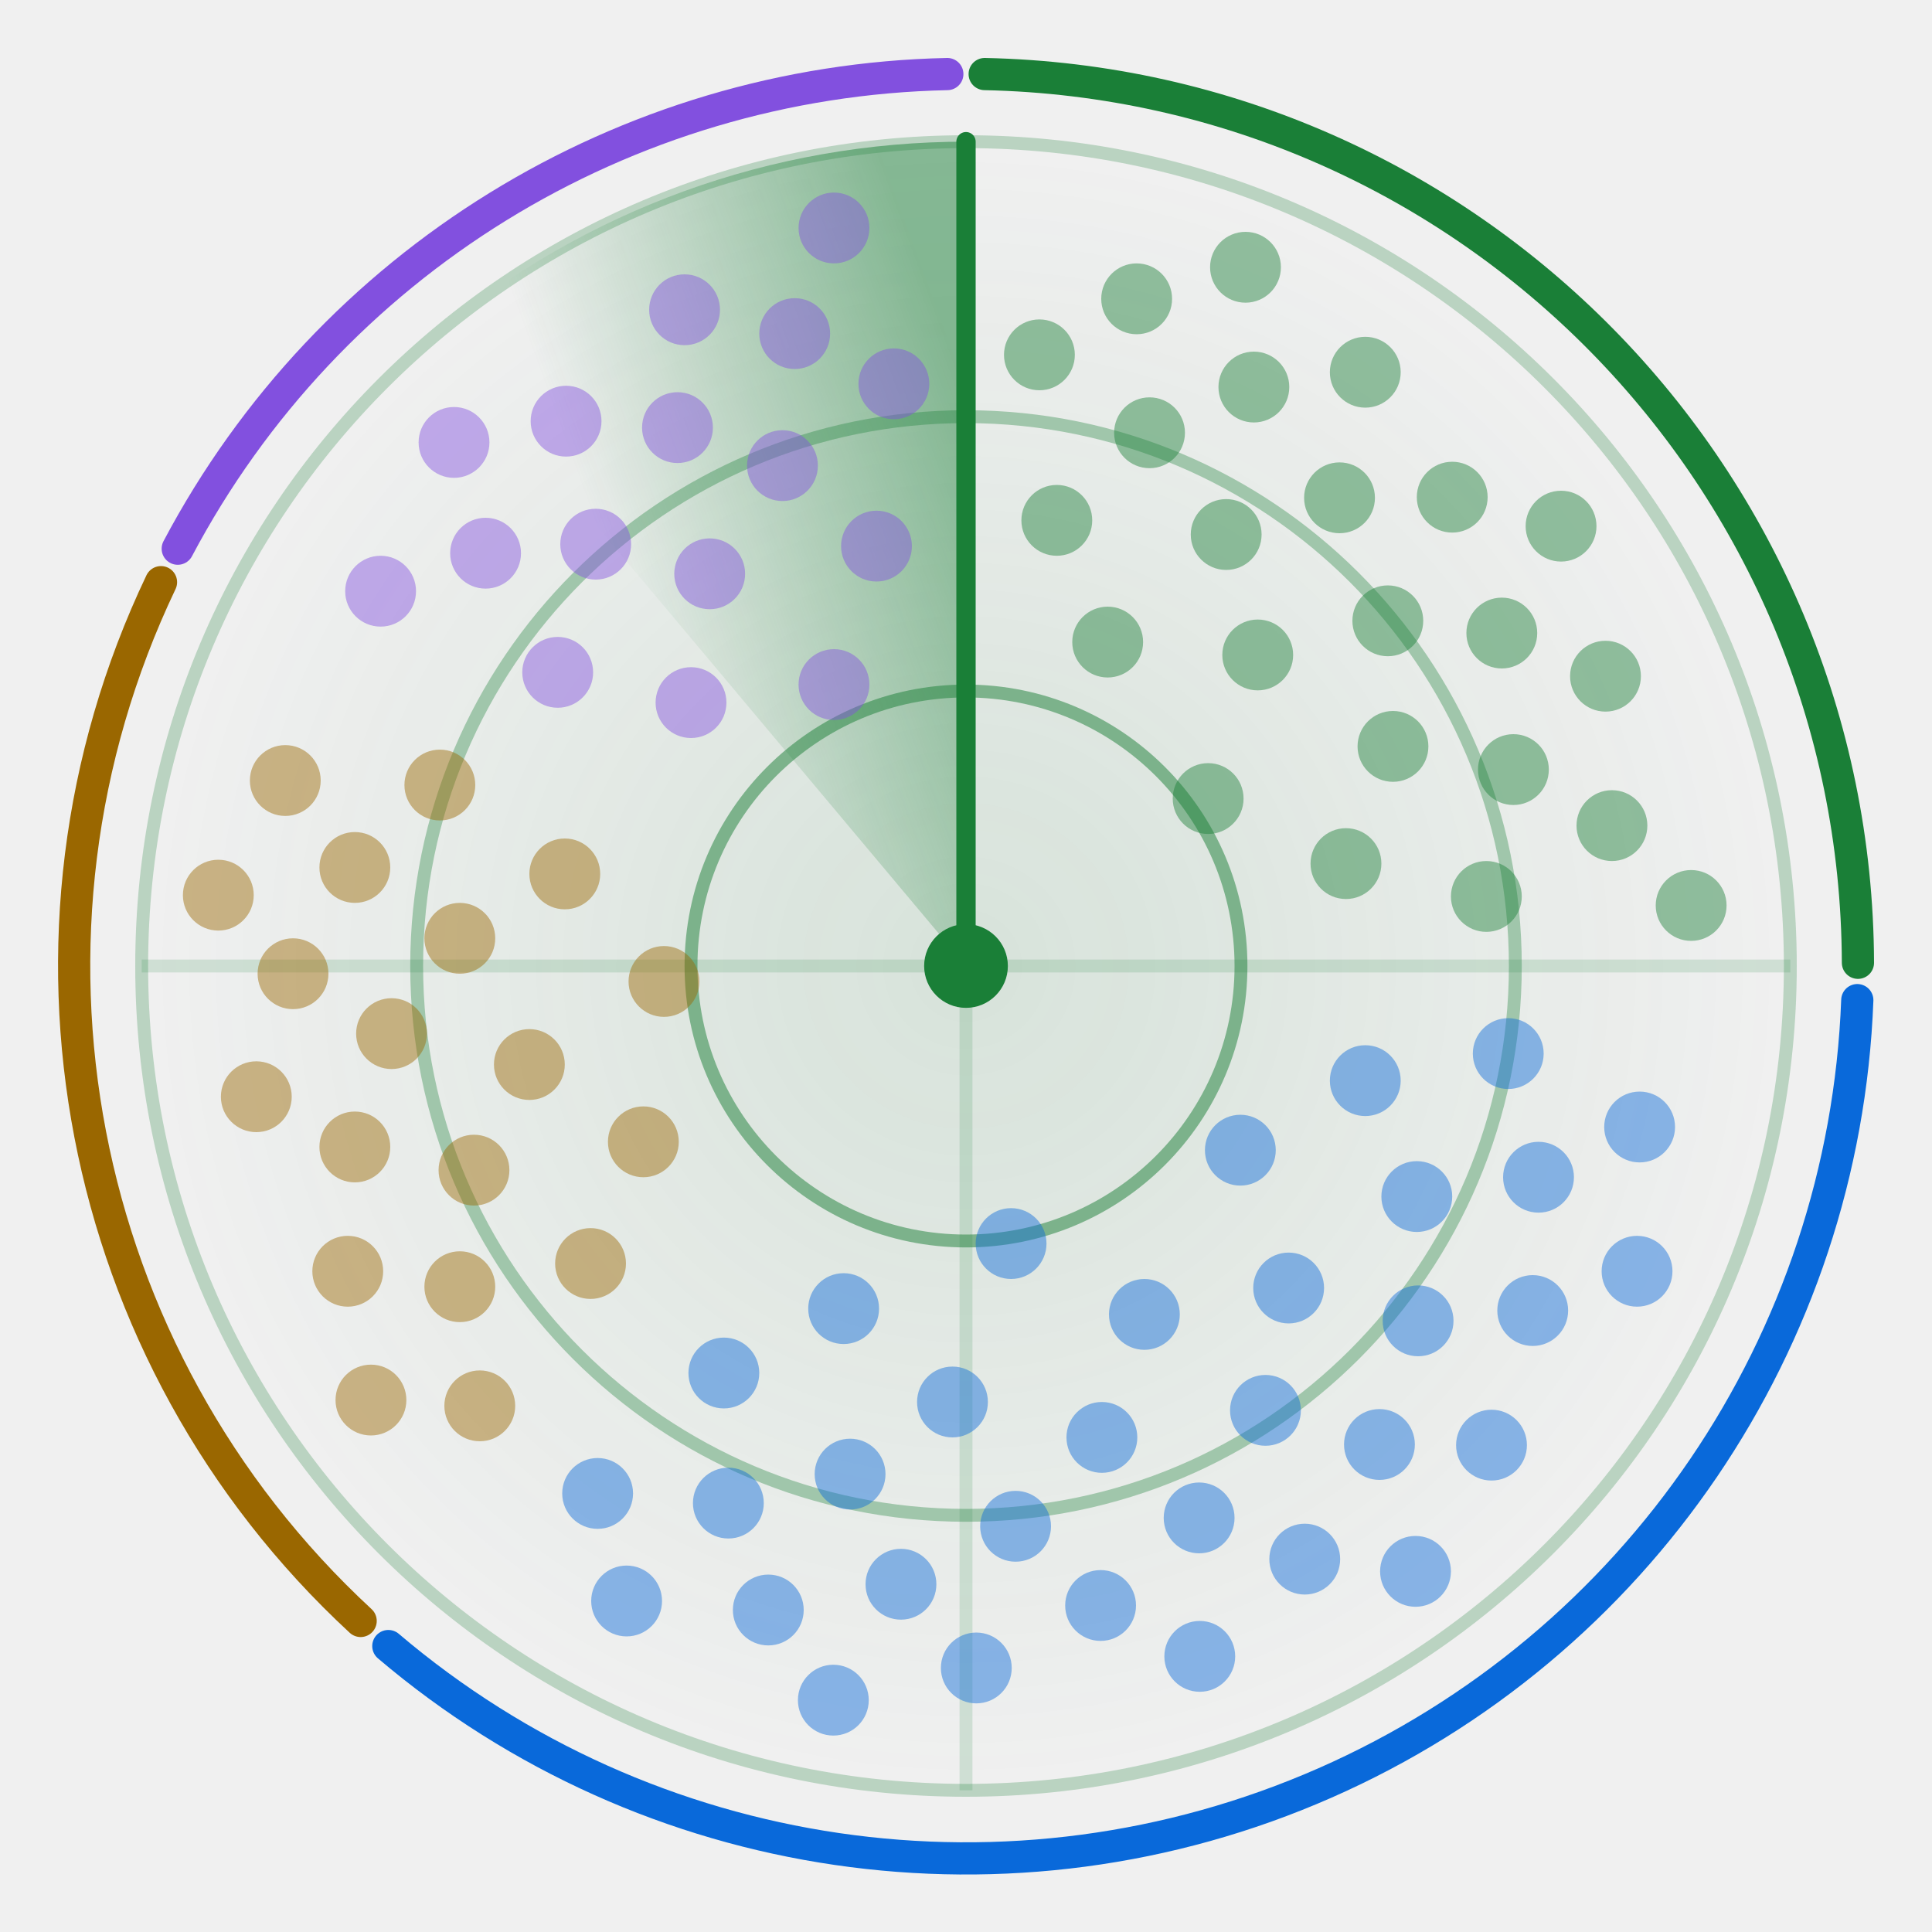
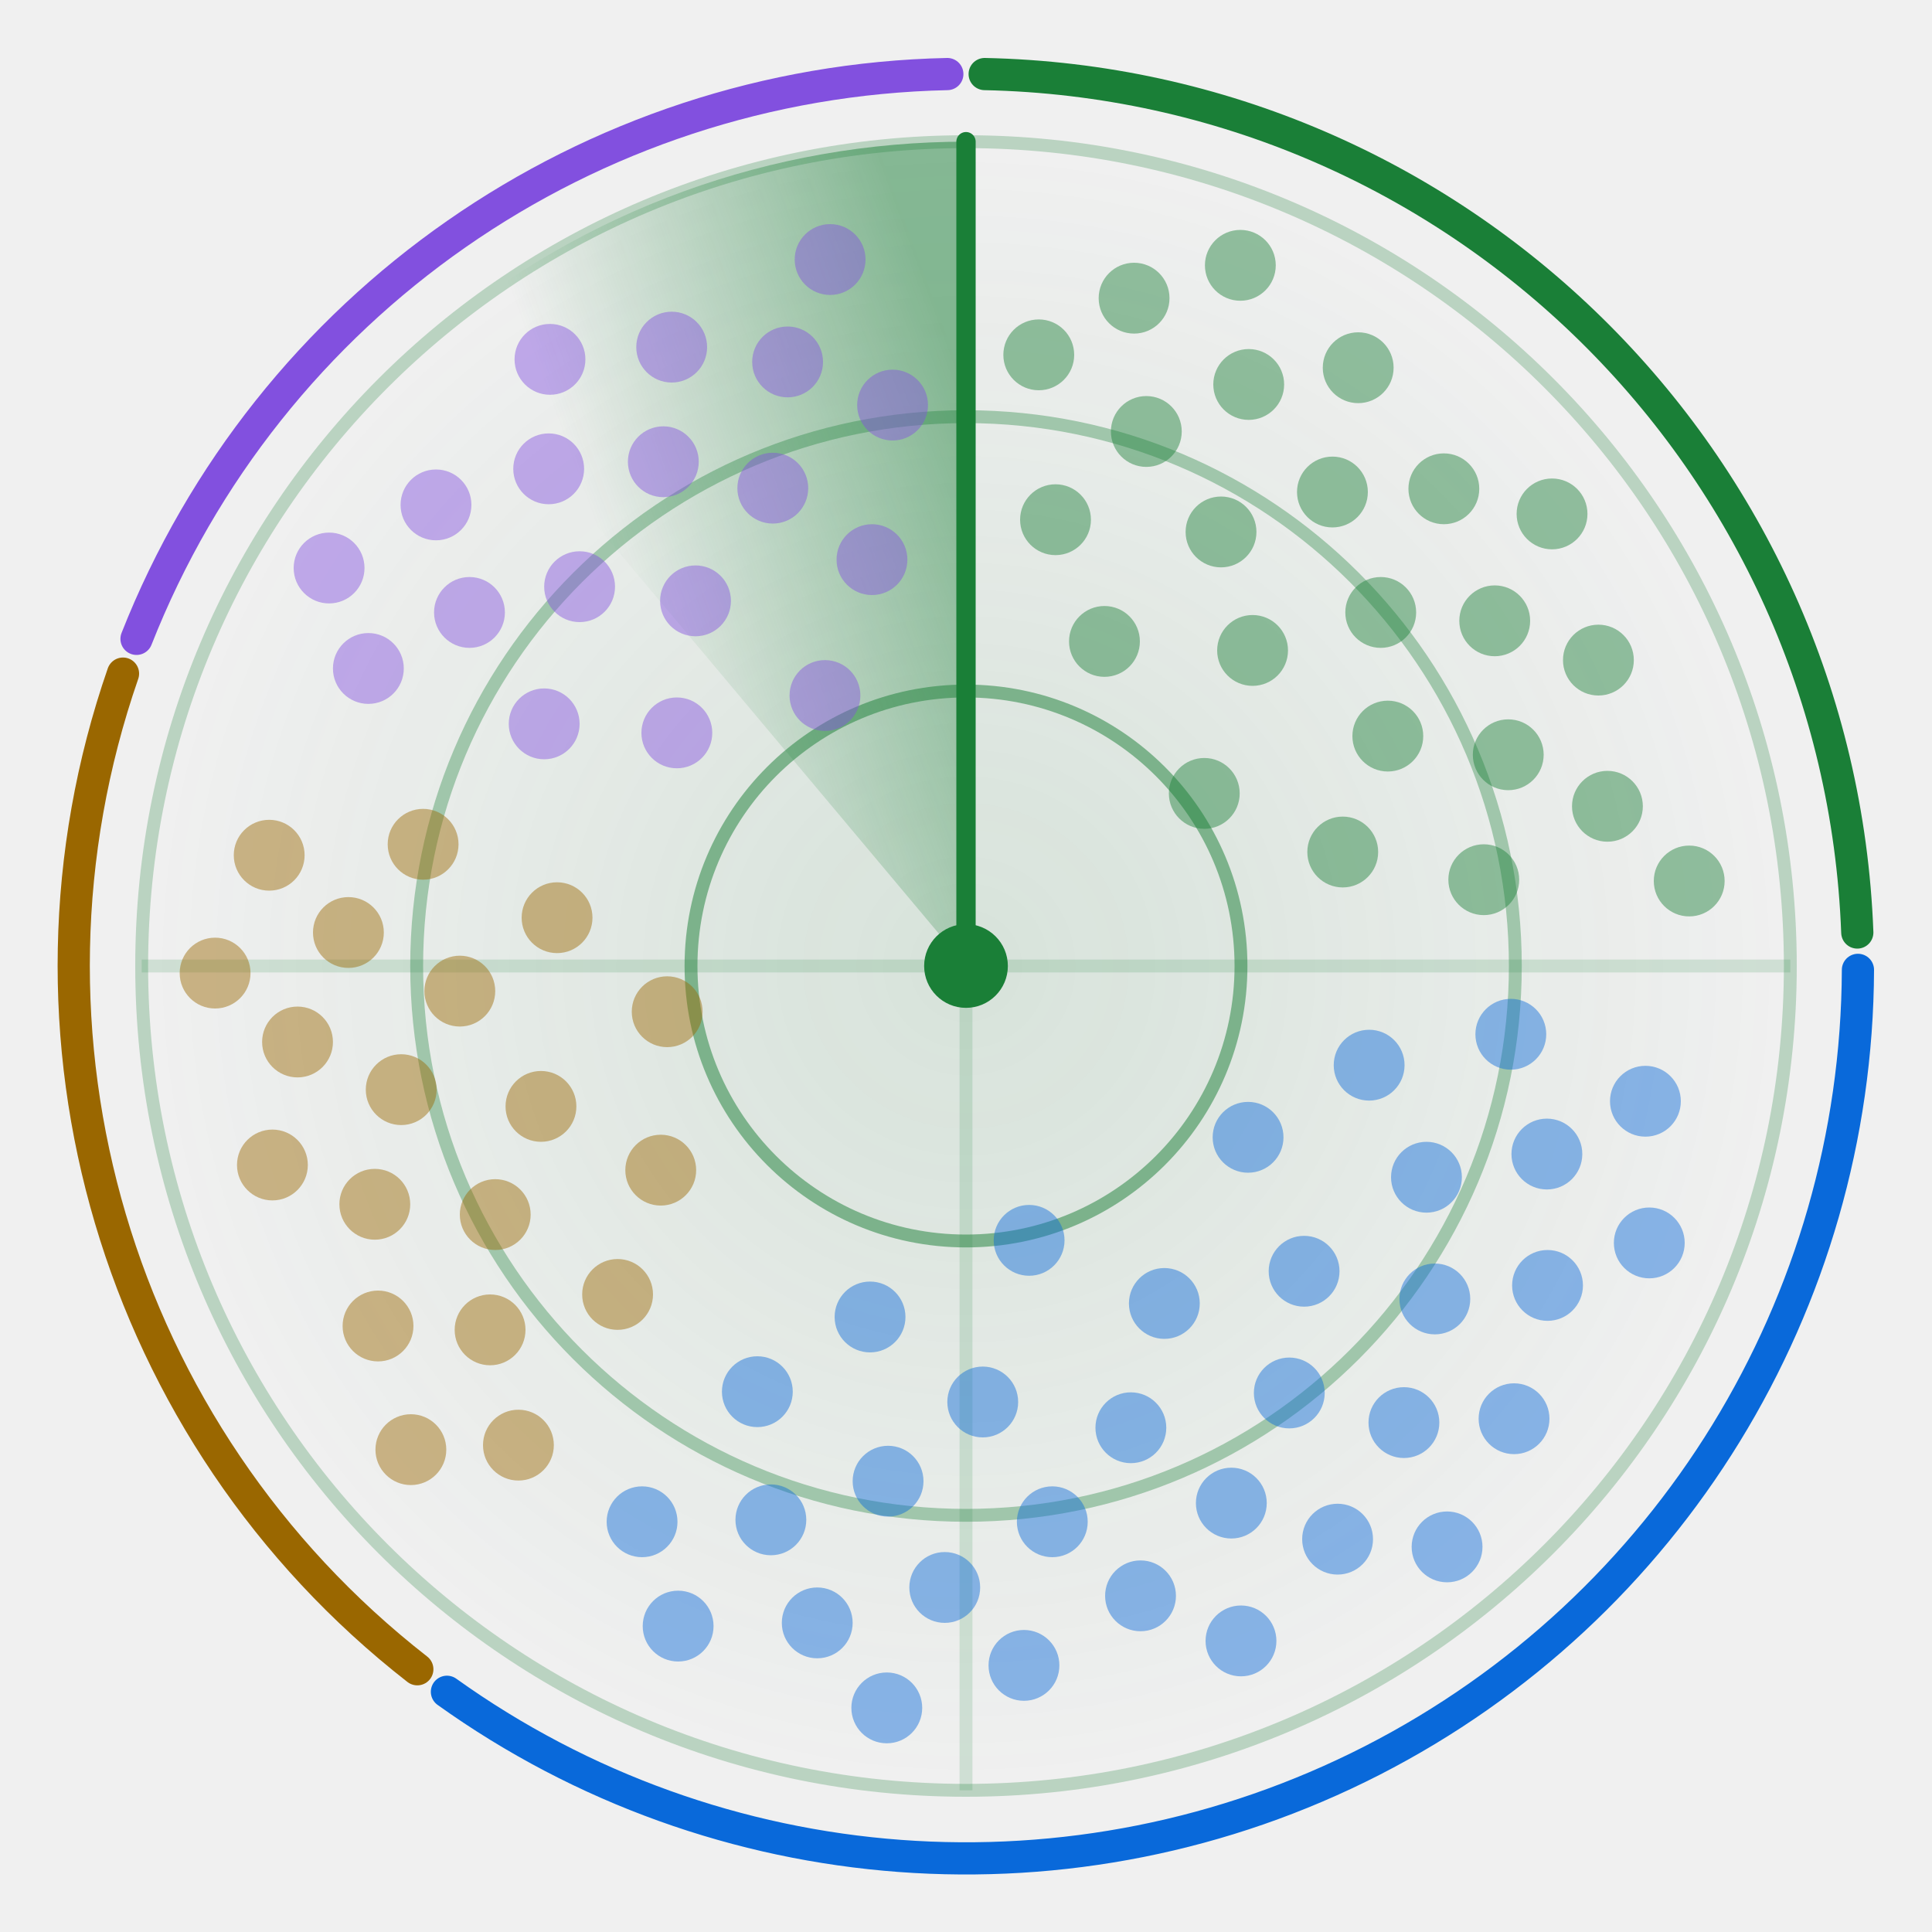
<svg xmlns="http://www.w3.org/2000/svg" width="300" height="300" viewBox="0 0 300 300" role="img" aria-labelledby="title">
  <style>.card{fill:#ffffff;stroke:#d1d9e0}.t{fill:#1f2328}.m{fill:#59636e}.ring{stroke:#1a7f37}.hub{fill:#1a7f37}.beam{stroke:#1a7f37}.s0,.s1,.g0,.g1{stop-color:#1a7f37}.a0{stop-color:#1a7f37}.a1{stop-color:#0969da}.dot.agents,.key.agents{fill:#1a7f37}.rim.agents{stroke:#1a7f37}.dot.apis,.key.apis{fill:#0969da}.rim.apis{stroke:#0969da}.dot.trials,.key.trials{fill:#9a6700}.rim.trials{stroke:#9a6700}.dot.aggregators,.key.aggregators{fill:#8250df}.rim.aggregators{stroke:#8250df}@media (prefers-color-scheme: dark) {.card{fill:#0d1117;stroke:#3d444d}.t{fill:#f0f6fc}.m{fill:#9198a1}.ring{stroke:#3fb950}.hub{fill:#3fb950}.beam{stroke:#3fb950}.s0,.s1,.g0,.g1{stop-color:#3fb950}.a0{stop-color:#3fb950}.a1{stop-color:#4493f8}.dot.agents,.key.agents{fill:#3fb950}.rim.agents{stroke:#3fb950}.dot.apis,.key.apis{fill:#4493f8}.rim.apis{stroke:#4493f8}.dot.trials,.key.trials{fill:#d29922}.rim.trials{stroke:#d29922}.dot.aggregators,.key.aggregators{fill:#ab7df8}.rim.aggregators{stroke:#ab7df8}}.rim{fill:none}.s0{stop-opacity:.5}.s1,.g1{stop-opacity:0}.g0{stop-opacity:.12}.dot{opacity:.45;animation:ping 6s linear infinite}@keyframes ping{0%,4%{opacity:1}55%,100%{opacity:.45}}.turning{animation:turn 6s linear infinite}@keyframes turn{to{transform:rotate(360deg)}}@media (prefers-reduced-motion: reduce) {.dot { animation: none; opacity: 1 } .turning { animation: none }}</style>
  <defs>
    <radialGradient id="glow">
      <stop class="g0" offset="0" />
      <stop class="g1" offset="1" />
    </radialGradient>
  </defs>
  <circle cx="150.0" cy="150.0" r="128.0" fill="url(#glow)" />
  <circle class="ring" cx="150.0" cy="150.0" r="42.7" fill="none" stroke-width="2" stroke-opacity=".5" />
  <circle class="ring" cx="150.0" cy="150.0" r="85.3" fill="none" stroke-width="2" stroke-opacity=".35" />
  <circle class="ring" cx="150.0" cy="150.0" r="128.0" fill="none" stroke-width="2" stroke-opacity=".25" />
  <path class="ring" d="M22.0 150.0H278.0M150.0 22.0V278.0" stroke-width="2" stroke-opacity=".15" />
-   <path class="rim agents" d="M152.9 11.5A138.5 138.5 0 0 1 288.5 149.5" stroke-width="5" stroke-linecap="round" />
-   <path class="rim apis" d="M288.4 155.3A138.5 138.5 0 0 1 60.3 255.6" stroke-width="5" stroke-linecap="round" />
-   <path class="rim trials" d="M56.0 251.7A138.5 138.5 0 0 1 25.0 90.4" stroke-width="5" stroke-linecap="round" />
-   <path class="rim aggregators" d="M27.6 85.2A138.5 138.5 0 0 1 147.1 11.5" stroke-width="5" stroke-linecap="round" />
+   <path class="rim agents" d="M152.9 11.5A138.5 138.5 0 0 1 288.4 144.8" stroke-width="5" stroke-linecap="round" />
+   <path class="rim apis" d="M288.5 150.6A138.5 138.5 0 0 1 69.4 262.7" stroke-width="5" stroke-linecap="round" />
+   <path class="rim trials" d="M64.8 259.2A138.5 138.5 0 0 1 19.1 104.6" stroke-width="5" stroke-linecap="round" />
+   <path class="rim aggregators" d="M21.2 99.2A138.5 138.5 0 0 1 147.1 11.5" stroke-width="5" stroke-linecap="round" />
  <defs>
    <linearGradient id="sweep" gradientUnits="userSpaceOnUse" x1="150.0" y1="60.4" x2="92.4" y2="81.4">
      <stop class="s0" offset="0" />
      <stop class="s1" offset="1" />
    </linearGradient>
  </defs>
  <g class="turning" style="transform-origin:150.0px 150.0px">
    <path fill="url(#sweep)" d="M150.0 150.0L67.7 51.9A128.0 128.0 0 0 1 150.0 22.0Z" />
    <line class="beam" x1="150.0" y1="150.0" x2="150.0" y2="22.0" stroke-width="3" stroke-linecap="round" />
  </g>
-   <circle class="dot agents" cx="187.6" cy="124.0" r="5.5" style="animation-delay:0.92s" />
-   <circle class="dot agents" cx="172.0" cy="99.7" r="5.5" style="animation-delay:0.39s" />
-   <circle class="dot agents" cx="209.0" cy="134.1" r="5.5" style="animation-delay:1.25s" />
-   <circle class="dot agents" cx="195.3" cy="101.7" r="5.5" style="animation-delay:0.72s" />
-   <circle class="dot agents" cx="164.1" cy="80.8" r="5.5" style="animation-delay:0.19s" />
-   <circle class="dot agents" cx="216.3" cy="115.9" r="5.5" style="animation-delay:1.05s" />
-   <circle class="dot agents" cx="190.4" cy="83.0" r="5.5" style="animation-delay:0.52s" />
-   <circle class="dot agents" cx="230.8" cy="139.2" r="5.5" style="animation-delay:1.37s" />
-   <circle class="dot agents" cx="215.5" cy="96.4" r="5.5" style="animation-delay:0.84s" />
-   <circle class="dot agents" cx="178.5" cy="67.2" r="5.5" style="animation-delay:0.32s" />
-   <circle class="dot agents" cx="235.0" cy="119.5" r="5.5" style="animation-delay:1.17s" />
-   <circle class="dot agents" cx="208.0" cy="77.3" r="5.5" style="animation-delay:0.64s" />
-   <circle class="dot agents" cx="161.4" cy="55.1" r="5.5" style="animation-delay:0.11s" />
-   <circle class="dot agents" cx="233.2" cy="98.3" r="5.5" style="animation-delay:0.97s" />
-   <circle class="dot agents" cx="194.7" cy="60.1" r="5.5" style="animation-delay:0.44s" />
-   <circle class="dot agents" cx="250.3" cy="128.2" r="5.5" style="animation-delay:1.30s" />
-   <circle class="dot agents" cx="225.5" cy="77.2" r="5.5" style="animation-delay:0.77s" />
-   <circle class="dot agents" cx="176.5" cy="46.4" r="5.5" style="animation-delay:0.24s" />
-   <circle class="dot agents" cx="249.3" cy="105.0" r="5.5" style="animation-delay:1.09s" />
-   <circle class="dot agents" cx="212.0" cy="57.8" r="5.5" style="animation-delay:0.57s" />
-   <circle class="dot agents" cx="262.6" cy="140.6" r="5.5" style="animation-delay:1.42s" />
-   <circle class="dot agents" cx="242.4" cy="81.7" r="5.5" style="animation-delay:0.89s" />
-   <circle class="dot agents" cx="193.4" cy="41.5" r="5.5" style="animation-delay:0.36s" />
-   <circle class="dot apis" cx="157.0" cy="193.1" r="5.5" style="animation-delay:2.85s" />
-   <circle class="dot apis" cx="192.6" cy="178.6" r="5.5" style="animation-delay:2.07s" />
-   <circle class="dot apis" cx="131.0" cy="203.2" r="5.5" style="animation-delay:3.33s" />
-   <circle class="dot apis" cx="177.7" cy="204.1" r="5.5" style="animation-delay:2.55s" />
-   <circle class="dot apis" cx="212.0" cy="167.8" r="5.5" style="animation-delay:1.77s" />
-   <circle class="dot apis" cx="147.9" cy="217.7" r="5.5" style="animation-delay:3.03s" />
-   <circle class="dot apis" cx="200.1" cy="200.0" r="5.5" style="animation-delay:2.25s" />
-   <circle class="dot apis" cx="112.4" cy="213.2" r="5.5" style="animation-delay:3.51s" />
-   <circle class="dot apis" cx="171.1" cy="223.2" r="5.5" style="animation-delay:2.73s" />
-   <circle class="dot apis" cx="220.0" cy="185.8" r="5.5" style="animation-delay:1.95s" />
-   <circle class="dot apis" cx="132.0" cy="228.9" r="5.5" style="animation-delay:3.21s" />
-   <circle class="dot apis" cx="196.5" cy="219.0" r="5.5" style="animation-delay:2.43s" />
-   <circle class="dot apis" cx="234.2" cy="163.6" r="5.5" style="animation-delay:1.65s" />
-   <circle class="dot apis" cx="157.7" cy="237.0" r="5.5" style="animation-delay:2.92s" />
-   <circle class="dot apis" cx="220.2" cy="205.1" r="5.5" style="animation-delay:2.14s" />
-   <circle class="dot apis" cx="113.1" cy="233.4" r="5.5" style="animation-delay:3.40s" />
-   <circle class="dot apis" cx="186.2" cy="235.7" r="5.5" style="animation-delay:2.62s" />
-   <circle class="dot apis" cx="238.9" cy="182.8" r="5.5" style="animation-delay:1.84s" />
-   <circle class="dot apis" cx="139.9" cy="246.0" r="5.5" style="animation-delay:3.10s" />
-   <circle class="dot apis" cx="214.2" cy="224.3" r="5.5" style="animation-delay:2.32s" />
-   <circle class="dot apis" cx="92.8" cy="231.9" r="5.5" style="animation-delay:3.58s" />
-   <circle class="dot apis" cx="170.9" cy="249.3" r="5.5" style="animation-delay:2.80s" />
-   <circle class="dot apis" cx="238.0" cy="203.5" r="5.5" style="animation-delay:2.02s" />
-   <circle class="dot apis" cx="119.3" cy="250.0" r="5.5" style="animation-delay:3.28s" />
-   <circle class="dot apis" cx="202.6" cy="242.1" r="5.5" style="animation-delay:2.50s" />
-   <circle class="dot apis" cx="254.6" cy="175.0" r="5.5" style="animation-delay:1.72s" />
-   <circle class="dot apis" cx="151.6" cy="259.0" r="5.5" style="animation-delay:2.99s" />
-   <circle class="dot apis" cx="231.6" cy="224.4" r="5.5" style="animation-delay:2.21s" />
-   <circle class="dot apis" cx="97.3" cy="248.6" r="5.5" style="animation-delay:3.47s" />
-   <circle class="dot apis" cx="186.3" cy="257.2" r="5.5" style="animation-delay:2.69s" />
-   <circle class="dot apis" cx="254.2" cy="197.4" r="5.5" style="animation-delay:1.91s" />
-   <circle class="dot apis" cx="129.4" cy="264.0" r="5.5" style="animation-delay:3.17s" />
-   <circle class="dot apis" cx="219.8" cy="244.0" r="5.5" style="animation-delay:2.39s" />
-   <circle class="dot trials" cx="103.1" cy="152.4" r="5.5" style="animation-delay:4.45s" />
-   <circle class="dot trials" cx="99.9" cy="177.3" r="5.5" style="animation-delay:4.02s" />
-   <circle class="dot trials" cx="87.7" cy="135.7" r="5.5" style="animation-delay:4.72s" />
-   <circle class="dot trials" cx="82.2" cy="165.3" r="5.5" style="animation-delay:4.29s" />
-   <circle class="dot trials" cx="91.7" cy="196.2" r="5.5" style="animation-delay:3.86s" />
-   <circle class="dot trials" cx="71.4" cy="145.7" r="5.5" style="animation-delay:4.55s" />
-   <circle class="dot trials" cx="73.6" cy="181.7" r="5.5" style="animation-delay:4.12s" />
-   <circle class="dot trials" cx="68.3" cy="121.9" r="5.5" style="animation-delay:4.82s" />
-   <circle class="dot trials" cx="60.8" cy="160.5" r="5.5" style="animation-delay:4.39s" />
-   <circle class="dot trials" cx="71.4" cy="199.8" r="5.5" style="animation-delay:3.96s" />
-   <circle class="dot trials" cx="55.1" cy="134.7" r="5.5" style="animation-delay:4.65s" />
-   <circle class="dot trials" cx="55.1" cy="178.1" r="5.5" style="animation-delay:4.23s" />
-   <circle class="dot trials" cx="74.5" cy="218.3" r="5.5" style="animation-delay:3.80s" />
-   <circle class="dot trials" cx="45.5" cy="151.2" r="5.5" style="animation-delay:4.49s" />
-   <circle class="dot trials" cx="54.0" cy="197.4" r="5.5" style="animation-delay:4.06s" />
-   <circle class="dot trials" cx="44.3" cy="121.2" r="5.5" style="animation-delay:4.75s" />
-   <circle class="dot trials" cx="39.8" cy="170.3" r="5.5" style="animation-delay:4.33s" />
-   <circle class="dot trials" cx="57.6" cy="217.4" r="5.5" style="animation-delay:3.90s" />
-   <circle class="dot trials" cx="33.9" cy="139.0" r="5.5" style="animation-delay:4.59s" />
-   <circle class="dot aggregators" cx="129.5" cy="106.3" r="5.5" style="animation-delay:5.58s" />
-   <circle class="dot aggregators" cx="107.3" cy="109.1" r="5.5" style="animation-delay:5.23s" />
-   <circle class="dot aggregators" cx="136.1" cy="84.8" r="5.5" style="animation-delay:5.80s" />
-   <circle class="dot aggregators" cx="110.2" cy="89.1" r="5.5" style="animation-delay:5.45s" />
-   <circle class="dot aggregators" cx="86.6" cy="104.4" r="5.5" style="animation-delay:5.09s" />
-   <circle class="dot aggregators" cx="121.5" cy="72.3" r="5.5" style="animation-delay:5.66s" />
-   <circle class="dot aggregators" cx="92.5" cy="84.5" r="5.5" style="animation-delay:5.31s" />
-   <circle class="dot aggregators" cx="138.8" cy="59.6" r="5.5" style="animation-delay:5.88s" />
-   <circle class="dot aggregators" cx="105.2" cy="66.4" r="5.5" style="animation-delay:5.53s" />
-   <circle class="dot aggregators" cx="75.4" cy="85.9" r="5.5" style="animation-delay:5.18s" />
-   <circle class="dot aggregators" cx="123.4" cy="51.8" r="5.5" style="animation-delay:5.75s" />
-   <circle class="dot aggregators" cx="87.9" cy="65.4" r="5.5" style="animation-delay:5.40s" />
-   <circle class="dot aggregators" cx="59.1" cy="91.8" r="5.5" style="animation-delay:5.04s" />
-   <circle class="dot aggregators" cx="106.3" cy="48.1" r="5.5" style="animation-delay:5.61s" />
-   <circle class="dot aggregators" cx="70.5" cy="68.7" r="5.5" style="animation-delay:5.26s" />
-   <circle class="dot aggregators" cx="129.5" cy="35.4" r="5.5" style="animation-delay:5.83s" />
+   <circle class="dot agents" cx="187.0" cy="123.2" r="5.5" style="animation-delay:0.90s" />
+   <circle class="dot agents" cx="171.5" cy="99.6" r="5.5" style="animation-delay:0.39s" />
+   <circle class="dot agents" cx="208.5" cy="132.3" r="5.5" style="animation-delay:1.22s" />
+   <circle class="dot agents" cx="194.5" cy="101.0" r="5.5" style="animation-delay:0.70s" />
+   <circle class="dot agents" cx="163.9" cy="80.7" r="5.5" style="animation-delay:0.19s" />
+   <circle class="dot agents" cx="215.5" cy="114.3" r="5.5" style="animation-delay:1.02s" />
+   <circle class="dot agents" cx="189.6" cy="82.6" r="5.5" style="animation-delay:0.51s" />
+   <circle class="dot agents" cx="230.4" cy="136.6" r="5.5" style="animation-delay:1.34s" />
+   <circle class="dot agents" cx="214.4" cy="95.1" r="5.5" style="animation-delay:0.83s" />
+   <circle class="dot agents" cx="178.0" cy="67.0" r="5.5" style="animation-delay:0.31s" />
+   <circle class="dot agents" cx="234.2" cy="117.2" r="5.5" style="animation-delay:1.14s" />
+   <circle class="dot agents" cx="206.9" cy="76.4" r="5.5" style="animation-delay:0.63s" />
+   <circle class="dot agents" cx="161.3" cy="55.1" r="5.5" style="animation-delay:0.11s" />
+   <circle class="dot agents" cx="232.1" cy="96.4" r="5.5" style="animation-delay:0.95s" />
+   <circle class="dot agents" cx="193.9" cy="59.7" r="5.5" style="animation-delay:0.43s" />
+   <circle class="dot agents" cx="249.6" cy="125.2" r="5.5" style="animation-delay:1.27s" />
+   <circle class="dot agents" cx="224.2" cy="75.9" r="5.5" style="animation-delay:0.75s" />
+   <circle class="dot agents" cx="176.1" cy="46.3" r="5.5" style="animation-delay:0.23s" />
+   <circle class="dot agents" cx="248.2" cy="102.5" r="5.5" style="animation-delay:1.07s" />
+   <circle class="dot agents" cx="210.9" cy="57.1" r="5.5" style="animation-delay:0.55s" />
+   <circle class="dot agents" cx="262.3" cy="136.8" r="5.5" style="animation-delay:1.39s" />
+   <circle class="dot agents" cx="241.0" cy="79.8" r="5.5" style="animation-delay:0.87s" />
+   <circle class="dot agents" cx="192.6" cy="41.2" r="5.5" style="animation-delay:0.36s" />
+   <circle class="dot apis" cx="159.8" cy="192.6" r="5.5" style="animation-delay:2.78s" />
+   <circle class="dot apis" cx="193.8" cy="176.6" r="5.5" style="animation-delay:2.02s" />
+   <circle class="dot apis" cx="135.1" cy="204.5" r="5.5" style="animation-delay:3.26s" />
+   <circle class="dot apis" cx="180.8" cy="202.4" r="5.5" style="animation-delay:2.49s" />
+   <circle class="dot apis" cx="212.6" cy="165.4" r="5.5" style="animation-delay:1.73s" />
+   <circle class="dot apis" cx="152.6" cy="217.7" r="5.5" style="animation-delay:2.96s" />
+   <circle class="dot apis" cx="202.5" cy="197.4" r="5.5" style="animation-delay:2.20s" />
+   <circle class="dot apis" cx="117.6" cy="216.1" r="5.5" style="animation-delay:3.44s" />
+   <circle class="dot apis" cx="175.6" cy="221.7" r="5.5" style="animation-delay:2.67s" />
+   <circle class="dot apis" cx="221.5" cy="182.8" r="5.5" style="animation-delay:1.91s" />
+   <circle class="dot apis" cx="137.9" cy="230.0" r="5.5" style="animation-delay:3.14s" />
+   <circle class="dot apis" cx="200.2" cy="216.3" r="5.5" style="animation-delay:2.38s" />
+   <circle class="dot apis" cx="234.6" cy="160.6" r="5.5" style="animation-delay:1.62s" />
+   <circle class="dot apis" cx="163.4" cy="236.3" r="5.5" style="animation-delay:2.85s" />
+   <circle class="dot apis" cx="222.8" cy="201.7" r="5.5" style="animation-delay:2.09s" />
+   <circle class="dot apis" cx="119.7" cy="236.0" r="5.5" style="animation-delay:3.32s" />
+   <circle class="dot apis" cx="191.2" cy="233.4" r="5.5" style="animation-delay:2.56s" />
+   <circle class="dot apis" cx="240.2" cy="179.2" r="5.5" style="animation-delay:1.80s" />
+   <circle class="dot apis" cx="146.7" cy="246.5" r="5.5" style="animation-delay:3.03s" />
+   <circle class="dot apis" cx="218.0" cy="220.9" r="5.5" style="animation-delay:2.27s" />
+   <circle class="dot apis" cx="99.7" cy="236.3" r="5.5" style="animation-delay:3.50s" />
+   <circle class="dot apis" cx="177.1" cy="247.8" r="5.5" style="animation-delay:2.74s" />
+   <circle class="dot apis" cx="240.3" cy="199.6" r="5.5" style="animation-delay:1.98s" />
+   <circle class="dot apis" cx="126.9" cy="252.0" r="5.5" style="animation-delay:3.21s" />
+   <circle class="dot apis" cx="207.7" cy="239.0" r="5.5" style="animation-delay:2.45s" />
+   <circle class="dot apis" cx="255.5" cy="171.0" r="5.5" style="animation-delay:1.69s" />
+   <circle class="dot apis" cx="159.0" cy="258.6" r="5.5" style="animation-delay:2.92s" />
+   <circle class="dot apis" cx="235.1" cy="220.3" r="5.5" style="animation-delay:2.16s" />
+   <circle class="dot apis" cx="105.3" cy="252.5" r="5.5" style="animation-delay:3.39s" />
+   <circle class="dot apis" cx="192.7" cy="254.8" r="5.5" style="animation-delay:2.63s" />
+   <circle class="dot apis" cx="256.1" cy="193.0" r="5.5" style="animation-delay:1.87s" />
+   <circle class="dot apis" cx="137.7" cy="265.2" r="5.5" style="animation-delay:3.10s" />
+   <circle class="dot apis" cx="224.7" cy="240.2" r="5.5" style="animation-delay:2.34s" />
+   <circle class="dot trials" cx="103.6" cy="157.1" r="5.5" style="animation-delay:4.35s" />
+   <circle class="dot trials" cx="102.6" cy="181.7" r="5.5" style="animation-delay:3.94s" />
+   <circle class="dot trials" cx="86.5" cy="142.5" r="5.5" style="animation-delay:4.61s" />
+   <circle class="dot trials" cx="84.0" cy="171.8" r="5.5" style="animation-delay:4.20s" />
+   <circle class="dot trials" cx="95.9" cy="201.0" r="5.5" style="animation-delay:3.78s" />
+   <circle class="dot trials" cx="71.4" cy="153.9" r="5.5" style="animation-delay:4.45s" />
+   <circle class="dot trials" cx="76.9" cy="188.6" r="5.5" style="animation-delay:4.04s" />
+   <circle class="dot trials" cx="65.7" cy="131.1" r="5.5" style="animation-delay:4.71s" />
+   <circle class="dot trials" cx="62.3" cy="169.2" r="5.5" style="animation-delay:4.29s" />
+   <circle class="dot trials" cx="76.1" cy="206.5" r="5.5" style="animation-delay:3.88s" />
+   <circle class="dot trials" cx="54.1" cy="144.8" r="5.5" style="animation-delay:4.55s" />
+   <circle class="dot trials" cx="58.2" cy="187.0" r="5.5" style="animation-delay:4.13s" />
+   <circle class="dot trials" cx="80.5" cy="224.4" r="5.5" style="animation-delay:3.72s" />
+   <circle class="dot trials" cx="46.2" cy="161.8" r="5.5" style="animation-delay:4.39s" />
+   <circle class="dot trials" cx="58.7" cy="205.9" r="5.5" style="animation-delay:3.98s" />
+   <circle class="dot trials" cx="41.8" cy="132.8" r="5.5" style="animation-delay:4.65s" />
+   <circle class="dot trials" cx="42.3" cy="180.9" r="5.5" style="animation-delay:4.23s" />
+   <circle class="dot trials" cx="63.8" cy="225.1" r="5.5" style="animation-delay:3.82s" />
+   <circle class="dot trials" cx="33.4" cy="151.1" r="5.5" style="animation-delay:4.49s" />
+   <circle class="dot aggregators" cx="128.1" cy="108.0" r="5.5" style="animation-delay:5.54s" />
+   <circle class="dot aggregators" cx="105.1" cy="113.8" r="5.5" style="animation-delay:5.15s" />
+   <circle class="dot aggregators" cx="135.4" cy="86.9" r="5.5" style="animation-delay:5.78s" />
+   <circle class="dot aggregators" cx="108.0" cy="93.3" r="5.5" style="animation-delay:5.39s" />
+   <circle class="dot aggregators" cx="84.5" cy="112.4" r="5.5" style="animation-delay:5.00s" />
+   <circle class="dot aggregators" cx="120.0" cy="75.8" r="5.5" style="animation-delay:5.63s" />
+   <circle class="dot aggregators" cx="90.0" cy="91.1" r="5.5" style="animation-delay:5.24s" />
+   <circle class="dot aggregators" cx="138.6" cy="62.9" r="5.5" style="animation-delay:5.88s" />
+   <circle class="dot aggregators" cx="103.0" cy="71.7" r="5.5" style="animation-delay:5.48s" />
+   <circle class="dot aggregators" cx="72.9" cy="95.1" r="5.5" style="animation-delay:5.09s" />
+   <circle class="dot aggregators" cx="122.3" cy="56.2" r="5.5" style="animation-delay:5.73s" />
+   <circle class="dot aggregators" cx="85.2" cy="72.8" r="5.5" style="animation-delay:5.33s" />
+   <circle class="dot aggregators" cx="57.2" cy="103.8" r="5.5" style="animation-delay:4.94s" />
+   <circle class="dot aggregators" cx="104.3" cy="53.9" r="5.5" style="animation-delay:5.58s" />
+   <circle class="dot aggregators" cx="67.7" cy="78.4" r="5.5" style="animation-delay:5.18s" />
+   <circle class="dot aggregators" cx="128.9" cy="40.3" r="5.5" style="animation-delay:5.82s" />
+   <circle class="dot aggregators" cx="85.4" cy="55.8" r="5.5" style="animation-delay:5.43s" />
+   <circle class="dot aggregators" cx="51.1" cy="88.2" r="5.5" style="animation-delay:5.03s" />
  <circle class="hub" cx="150.0" cy="150.0" r="6.5" />
</svg>
